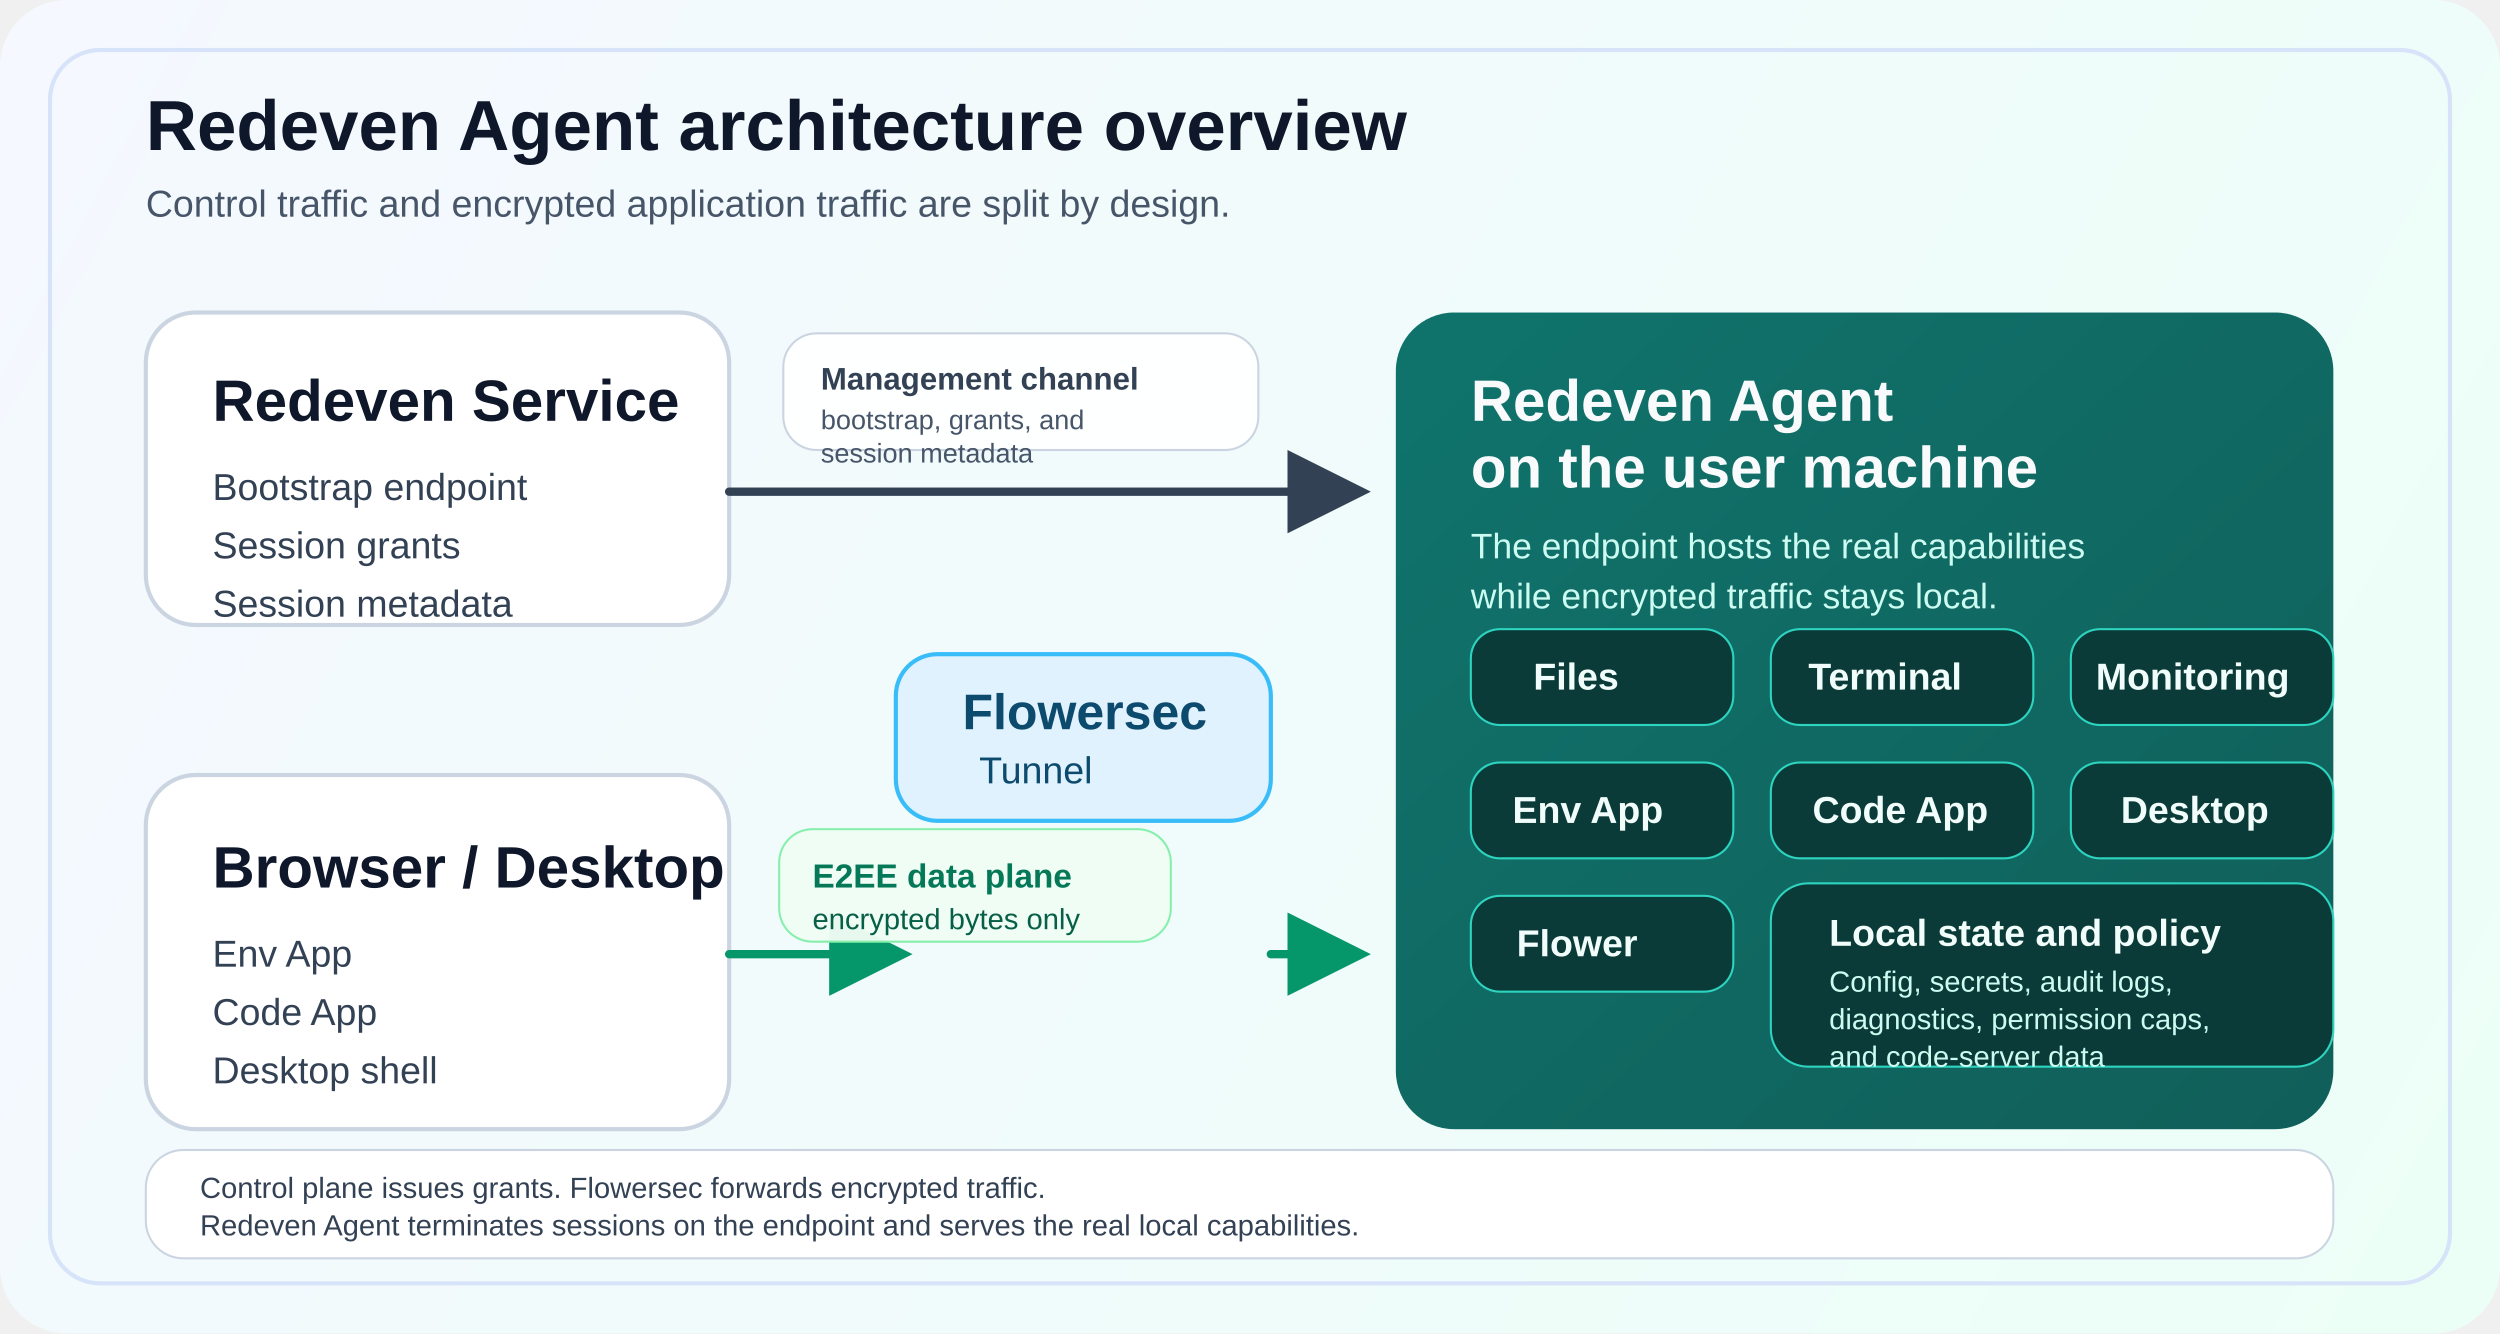
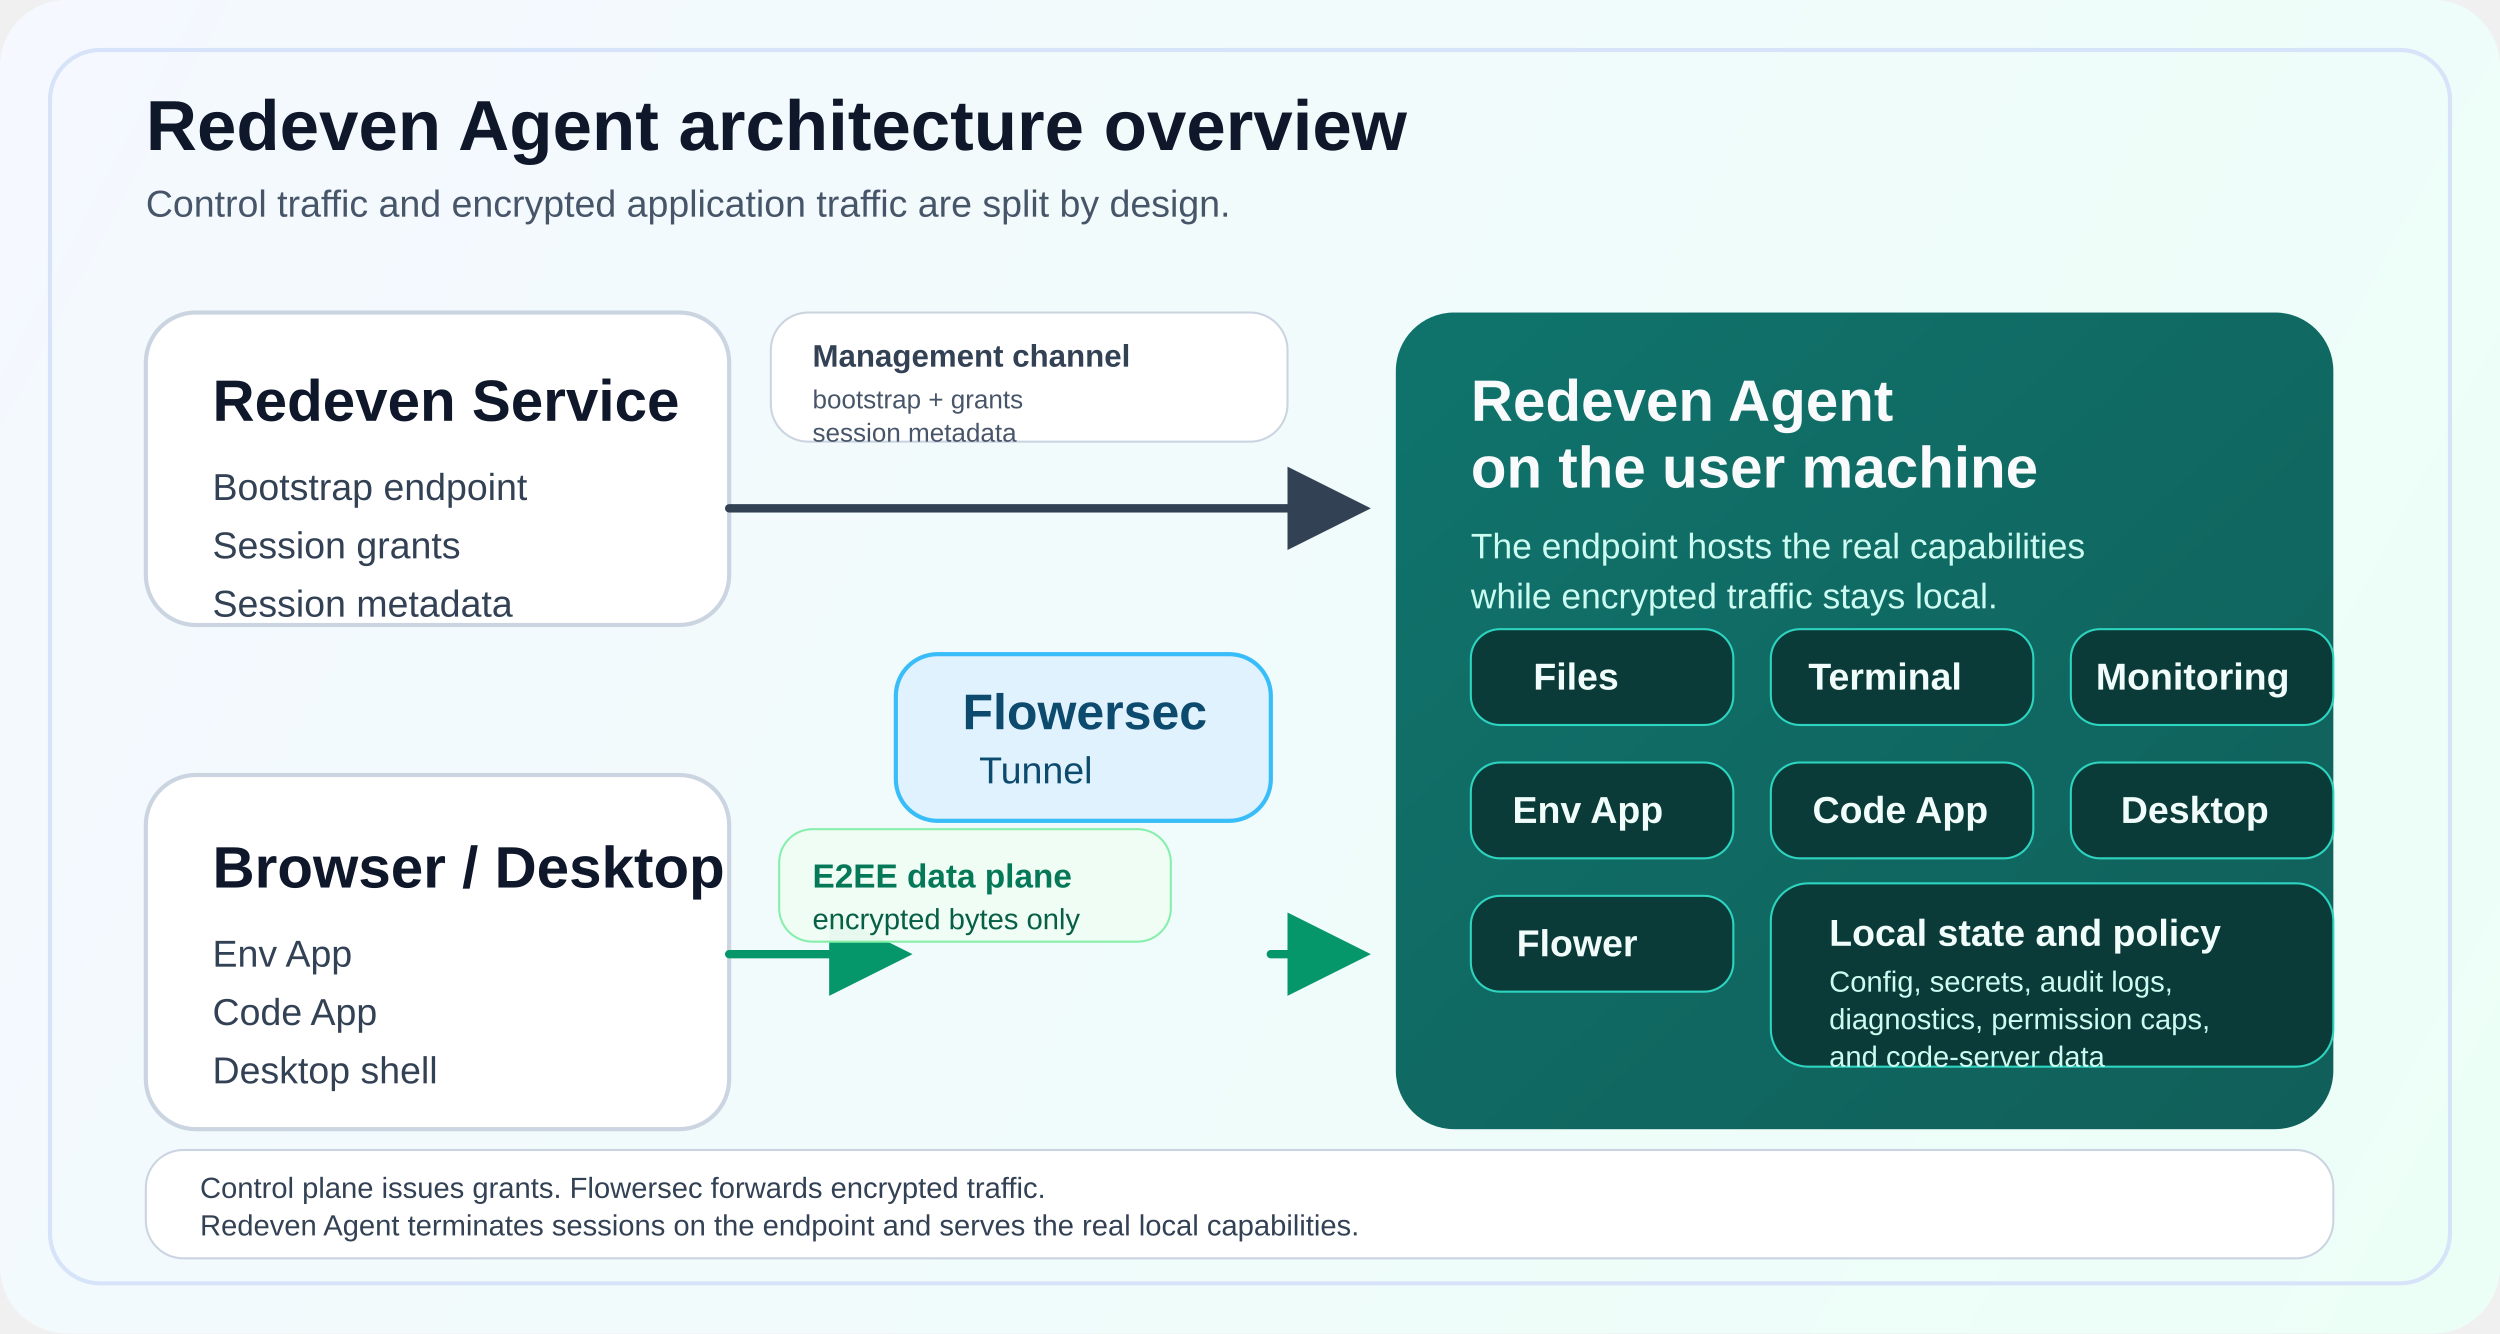
<svg xmlns="http://www.w3.org/2000/svg" width="1200" height="640" viewBox="0 0 1200 640" fill="none" role="img" aria-labelledby="title desc">
  <defs>
    <linearGradient id="bg" x1="0" y1="0" x2="1200" y2="640" gradientUnits="userSpaceOnUse">
      <stop stop-color="#F5F8FF" />
      <stop offset="1" stop-color="#ECFFF7" />
    </linearGradient>
    <linearGradient id="agent" x1="670" y1="70" x2="1120" y2="560" gradientUnits="userSpaceOnUse">
      <stop stop-color="#0F766E" />
      <stop offset="1" stop-color="#115E59" />
    </linearGradient>
    <marker id="arrow-dark" markerWidth="10" markerHeight="10" refX="8" refY="5" orient="auto">
      <path d="M0 0L10 5L0 10V0Z" fill="#334155" />
    </marker>
    <marker id="arrow-green" markerWidth="10" markerHeight="10" refX="8" refY="5" orient="auto">
      <path d="M0 0L10 5L0 10V0Z" fill="#059669" />
    </marker>
  </defs>
  <rect width="1200" height="640" rx="32" fill="url(#bg)" />
  <rect x="24" y="24" width="1152" height="592" rx="24" stroke="#D7E3F8" stroke-width="2" />
  <text x="70" y="72" fill="#0F172A" font-family="Arial, Helvetica, sans-serif" font-size="34" font-weight="700">Redeven Agent architecture overview</text>
  <text x="70" y="104" fill="#475569" font-family="Arial, Helvetica, sans-serif" font-size="18">Control traffic and encrypted application traffic are split by design.</text>
  <rect x="70" y="150" width="280" height="150" rx="24" fill="#FFFFFF" stroke="#CBD5E1" stroke-width="2" />
  <text x="102" y="202" fill="#0F172A" font-family="Arial, Helvetica, sans-serif" font-size="28" font-weight="700">Redeven Service</text>
  <text x="102" y="240" fill="#334155" font-family="Arial, Helvetica, sans-serif" font-size="18">Bootstrap endpoint</text>
  <text x="102" y="268" fill="#334155" font-family="Arial, Helvetica, sans-serif" font-size="18">Session grants</text>
  <text x="102" y="296" fill="#334155" font-family="Arial, Helvetica, sans-serif" font-size="18">Session metadata</text>
  <rect x="70" y="372" width="280" height="170" rx="24" fill="#FFFFFF" stroke="#CBD5E1" stroke-width="2" />
  <text x="102" y="426" fill="#0F172A" font-family="Arial, Helvetica, sans-serif" font-size="28" font-weight="700">Browser / Desktop</text>
  <text x="102" y="464" fill="#334155" font-family="Arial, Helvetica, sans-serif" font-size="18">Env App</text>
  <text x="102" y="492" fill="#334155" font-family="Arial, Helvetica, sans-serif" font-size="18">Code App</text>
  <text x="102" y="520" fill="#334155" font-family="Arial, Helvetica, sans-serif" font-size="18">Desktop shell</text>
  <rect x="430" y="314" width="180" height="80" rx="20" fill="#E0F2FE" stroke="#38BDF8" stroke-width="2" />
  <text x="462" y="350" fill="#0C4A6E" font-family="Arial, Helvetica, sans-serif" font-size="24" font-weight="700">Flowersec</text>
  <text x="470" y="376" fill="#0C4A6E" font-family="Arial, Helvetica, sans-serif" font-size="18">Tunnel</text>
  <rect x="670" y="150" width="450" height="392" rx="28" fill="url(#agent)" />
  <text x="706" y="202" fill="#F8FAFC" font-family="Arial, Helvetica, sans-serif" font-size="28" font-weight="700">
    <tspan x="706" dy="0">Redeven Agent</tspan>
    <tspan x="706" dy="32">on the user machine</tspan>
  </text>
  <text x="706" y="268" fill="#CCFBF1" font-family="Arial, Helvetica, sans-serif" font-size="17">
    <tspan x="706" dy="0">The endpoint hosts the real capabilities</tspan>
    <tspan x="706" dy="24">while encrypted traffic stays local.</tspan>
  </text>
  <rect x="706" y="302" width="126" height="46" rx="14" fill="#0B3B38" stroke="#2DD4BF" />
  <text x="736" y="331" fill="#F0FDFA" font-family="Arial, Helvetica, sans-serif" font-size="18" font-weight="700">Files</text>
  <rect x="850" y="302" width="126" height="46" rx="14" fill="#0B3B38" stroke="#2DD4BF" />
  <text x="868" y="331" fill="#F0FDFA" font-family="Arial, Helvetica, sans-serif" font-size="18" font-weight="700">Terminal</text>
  <rect x="994" y="302" width="126" height="46" rx="14" fill="#0B3B38" stroke="#2DD4BF" />
  <text x="1006" y="331" fill="#F0FDFA" font-family="Arial, Helvetica, sans-serif" font-size="18" font-weight="700">Monitoring</text>
  <rect x="706" y="366" width="126" height="46" rx="14" fill="#0B3B38" stroke="#2DD4BF" />
  <text x="726" y="395" fill="#F0FDFA" font-family="Arial, Helvetica, sans-serif" font-size="18" font-weight="700">Env App</text>
  <rect x="850" y="366" width="126" height="46" rx="14" fill="#0B3B38" stroke="#2DD4BF" />
  <text x="870" y="395" fill="#F0FDFA" font-family="Arial, Helvetica, sans-serif" font-size="18" font-weight="700">Code App</text>
  <rect x="994" y="366" width="126" height="46" rx="14" fill="#0B3B38" stroke="#2DD4BF" />
  <text x="1018" y="395" fill="#F0FDFA" font-family="Arial, Helvetica, sans-serif" font-size="18" font-weight="700">Desktop</text>
  <rect x="706" y="430" width="126" height="46" rx="14" fill="#0B3B38" stroke="#2DD4BF" />
  <text x="728" y="459" fill="#F0FDFA" font-family="Arial, Helvetica, sans-serif" font-size="18" font-weight="700">Flower</text>
  <rect x="850" y="424" width="270" height="88" rx="18" fill="#0B3B38" stroke="#2DD4BF" />
  <text x="878" y="454" fill="#F0FDFA" font-family="Arial, Helvetica, sans-serif" font-size="18" font-weight="700">Local state and policy</text>
  <text x="878" y="476" fill="#CCFBF1" font-family="Arial, Helvetica, sans-serif" font-size="14">
    <tspan x="878" dy="0">Config, secrets, audit logs,</tspan>
    <tspan x="878" dy="18">diagnostics, permission caps,</tspan>
    <tspan x="878" dy="18">and code-server data</tspan>
  </text>
-   <path d="M350 236H650" stroke="#334155" stroke-width="4" stroke-linecap="round" marker-end="url(#arrow-dark)" />
-   <rect x="376" y="160" width="228" height="56" rx="16" fill="#FFFFFF" fill-opacity="0.96" stroke="#CBD5E1" />
-   <text x="394" y="187" fill="#334155" font-family="Arial, Helvetica, sans-serif" font-size="15" font-weight="700">Management channel</text>
-   <text x="394" y="206" fill="#475569" font-family="Arial, Helvetica, sans-serif" font-size="13">
-     <tspan x="394" dy="0">bootstrap, grants, and</tspan>
-     <tspan x="394" dy="16">session metadata</tspan>
-   </text>
+   <path d="M350 244H650" stroke="#334155" stroke-width="4" stroke-linecap="round" marker-end="url(#arrow-dark)" />
+   <rect x="370" y="150" width="248" height="62" rx="18" fill="#FFFFFF" fill-opacity="0.97" stroke="#CBD5E1" />
+   <text x="390" y="176" fill="#334155" font-family="Arial, Helvetica, sans-serif" font-size="15" font-weight="700" textLength="162" lengthAdjust="spacingAndGlyphs">Management channel</text>
+   <text x="390" y="196" fill="#475569" font-family="Arial, Helvetica, sans-serif" font-size="12.5" textLength="118" lengthAdjust="spacingAndGlyphs">bootstrap + grants</text>
+   <text x="390" y="212" fill="#475569" font-family="Arial, Helvetica, sans-serif" font-size="12.5" textLength="120" lengthAdjust="spacingAndGlyphs">session metadata</text>
  <path d="M350 458H430" stroke="#059669" stroke-width="4" stroke-linecap="round" marker-end="url(#arrow-green)" />
  <path d="M610 458H650" stroke="#059669" stroke-width="4" stroke-linecap="round" marker-end="url(#arrow-green)" />
  <rect x="374" y="398" width="188" height="54" rx="16" fill="#F0FDF4" fill-opacity="0.96" stroke="#86EFAC" />
  <text x="390" y="426" fill="#047857" font-family="Arial, Helvetica, sans-serif" font-size="16" font-weight="700">E2EE data plane</text>
  <text x="390" y="446" fill="#065F46" font-family="Arial, Helvetica, sans-serif" font-size="14">encrypted bytes only</text>
  <rect x="70" y="552" width="1050" height="52" rx="18" fill="#FFFFFF" stroke="#CBD5E1" />
  <text x="96" y="575" fill="#334155" font-family="Arial, Helvetica, sans-serif" font-size="14">
    <tspan x="96" dy="0">Control plane issues grants. Flowersec forwards encrypted traffic.</tspan>
    <tspan x="96" dy="18">Redeven Agent terminates sessions on the endpoint and serves the real local capabilities.</tspan>
  </text>
</svg>
